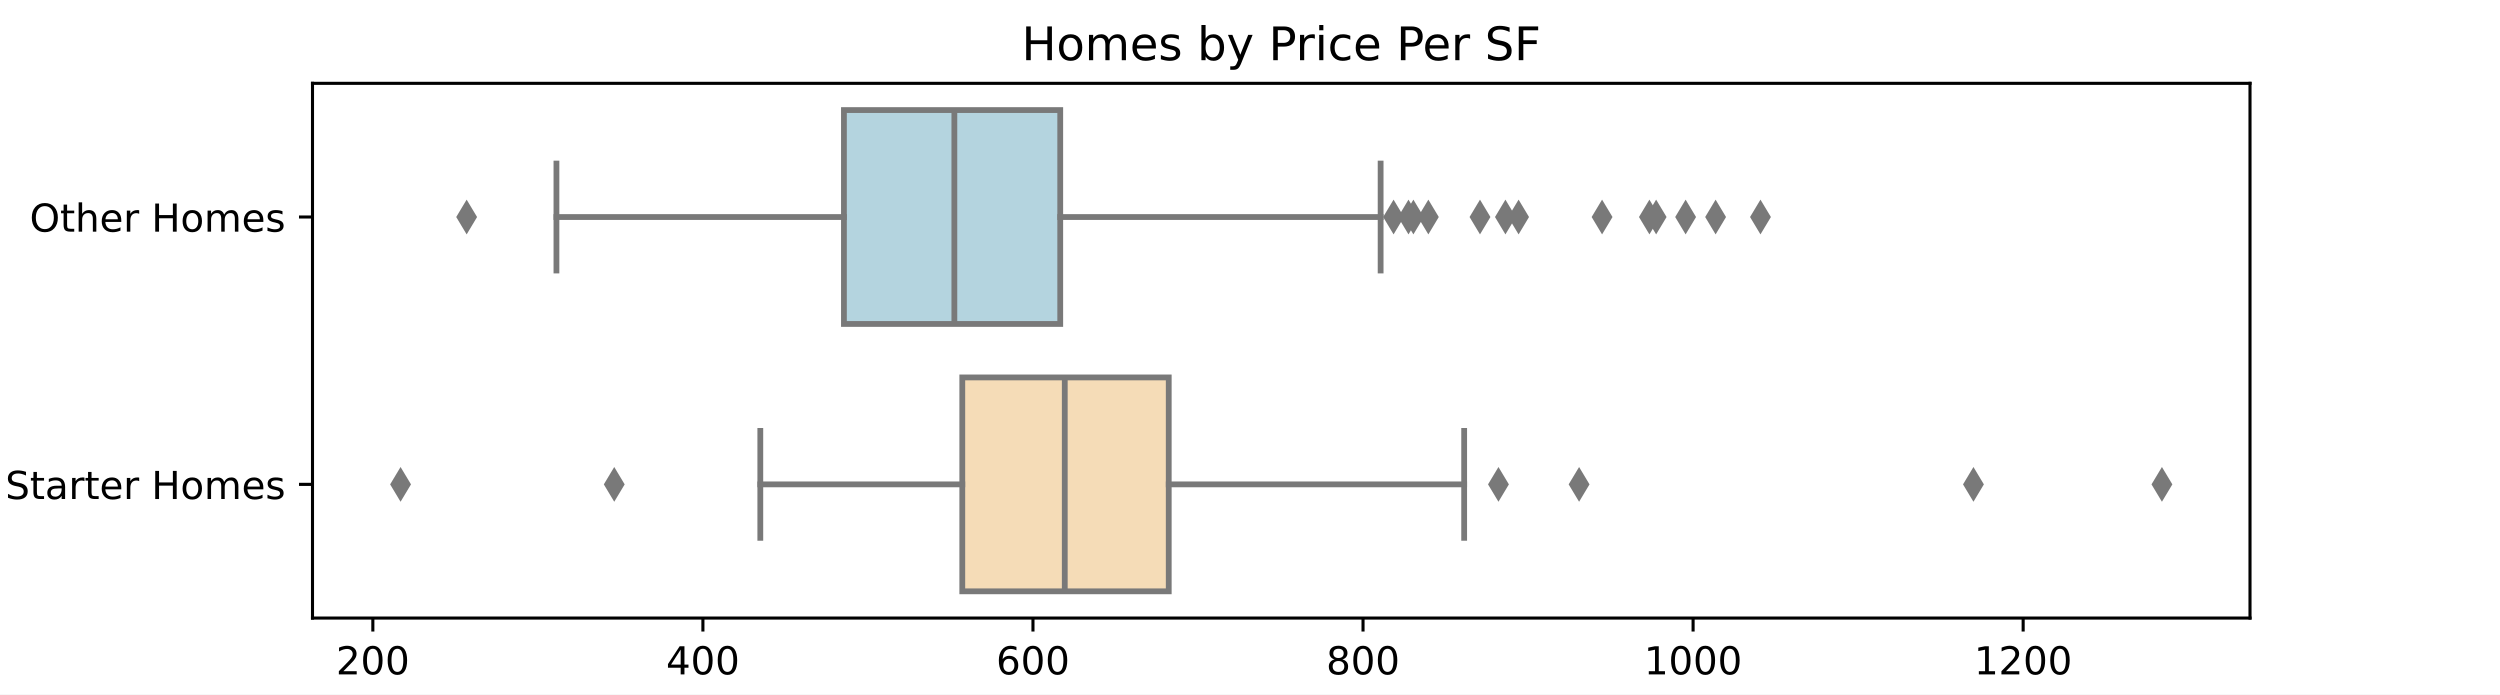
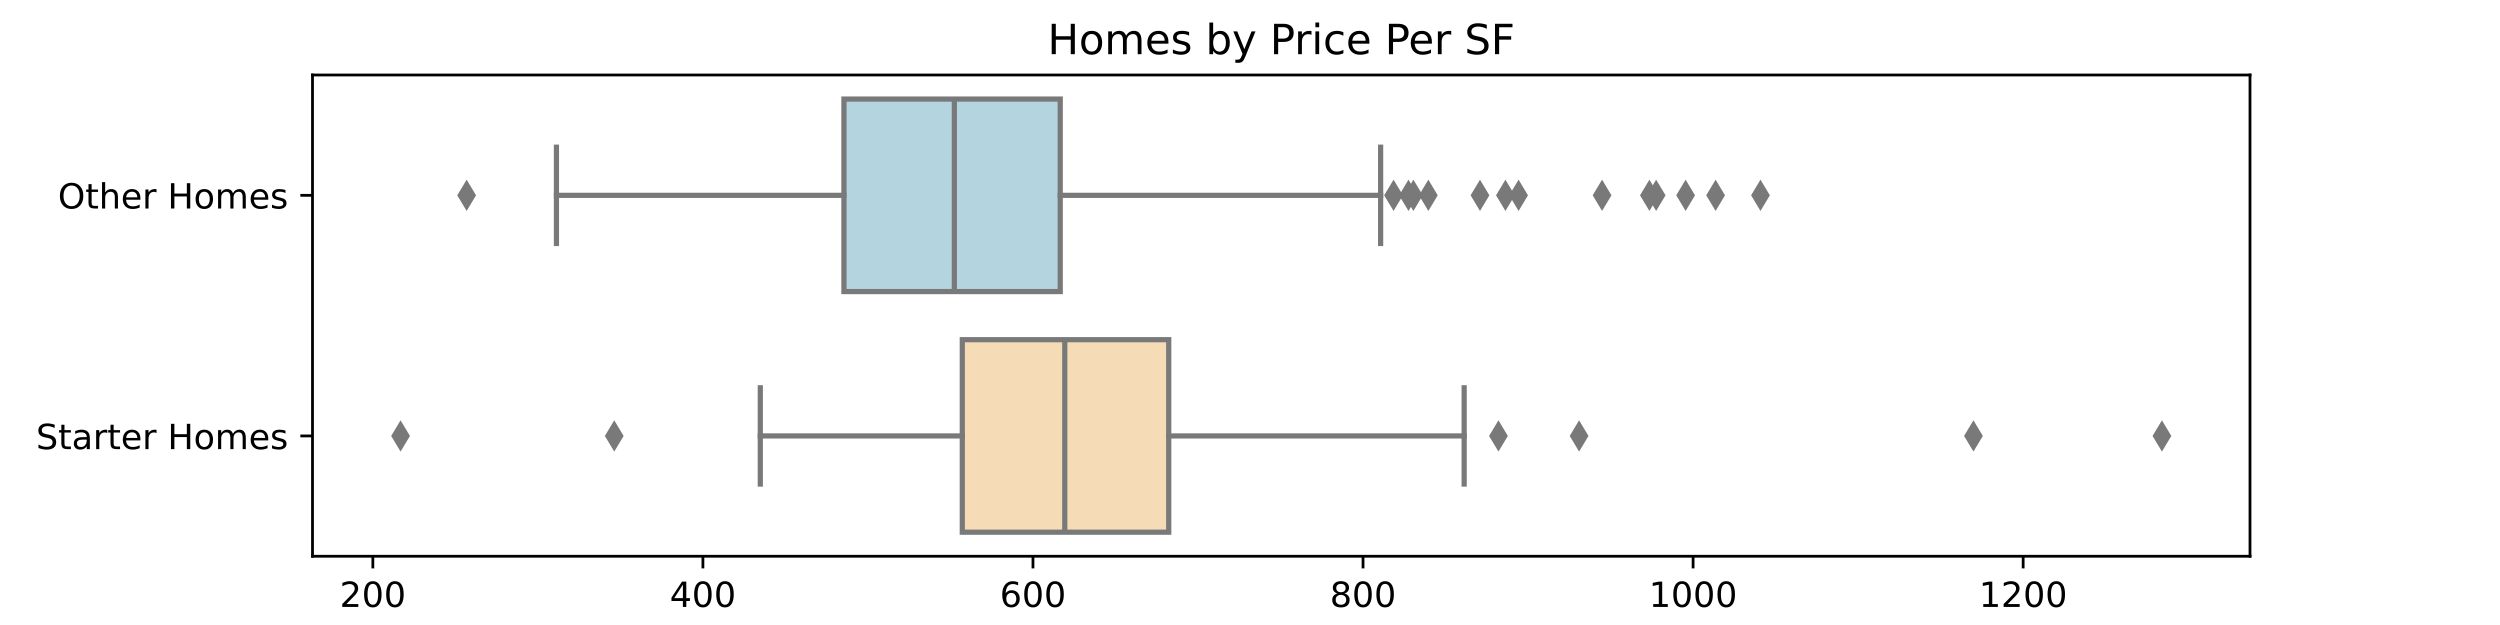
- <svg xmlns="http://www.w3.org/2000/svg" xmlns:xlink="http://www.w3.org/1999/xlink" width="648pt" height="180pt" viewBox="0 0 648 180" version="1.1">
+ <svg xmlns="http://www.w3.org/2000/svg" xmlns:xlink="http://www.w3.org/1999/xlink" width="720pt" height="180pt" viewBox="0 0 720 180" version="1.1">
  <defs>
    <style type="text/css">*{stroke-linejoin: round; stroke-linecap: butt}</style>
  </defs>
  <g id="figure_1">
    <g id="patch_1">
-       <path d="M 0 180  L 648 180  L 648 0  L 0 0  z " style="fill: #ffffff" />
+       <path d="M 0 180  L 720 180  L 720 0  L 0 0  z " style="fill: #ffffff" />
    </g>
    <g id="axes_1">
      <g id="patch_2">
-         <path d="M 81 160.2  L 583.2 160.2  L 583.2 21.6  L 81 21.6  z " style="fill: #ffffff" />
+         <path d="M 90 160.2  L 648 160.2  L 648 21.6  L 90 21.6  z " style="fill: #ffffff" />
      </g>
      <g id="patch_3">
-         <path d="M 218.748 28.53  L 218.748 83.97  L 274.813 83.97  L 274.813 28.53  L 218.748 28.53  z " clip-path="url(#p15306203d0)" style="fill: #b4d4df; stroke: #797979; stroke-width: 1.5; stroke-linejoin: miter" />
+         <path d="M 243.053 28.53  L 243.053 83.97  L 305.348 83.97  L 305.348 28.53  L 243.053 28.53  z " clip-path="url(#p12aed55598)" style="fill: #b4d4df; stroke: #797979; stroke-width: 1.5; stroke-linejoin: miter" />
      </g>
      <g id="patch_4">
-         <path d="M 249.424 97.83  L 249.424 153.27  L 302.937 153.27  L 302.937 97.83  L 249.424 97.83  z " clip-path="url(#p15306203d0)" style="fill: #f5dcb7; stroke: #797979; stroke-width: 1.5; stroke-linejoin: miter" />
+         <path d="M 277.138 97.83  L 277.138 153.27  L 336.597 153.27  L 336.597 97.83  L 277.138 97.83  z " clip-path="url(#p12aed55598)" style="fill: #f5dcb7; stroke: #797979; stroke-width: 1.5; stroke-linejoin: miter" />
      </g>
      <g id="matplotlib.axis_1">
        <g id="xtick_1">
          <g id="line2d_1">
            <defs>
-               <path id="m0b2a4ad06b" d="M 0 0  L 0 3.5  " style="stroke: #000000; stroke-width: 0.8" />
+               <path id="m9db58fe073" d="M 0 0  L 0 3.5  " style="stroke: #000000; stroke-width: 0.8" />
            </defs>
            <g>
-               <use xlink:href="#m0b2a4ad06b" x="96.641" y="160.2" style="stroke: #000000; stroke-width: 0.8" />
+               <use xlink:href="#m9db58fe073" x="107.379" y="160.2" style="stroke: #000000; stroke-width: 0.8" />
            </g>
          </g>
          <g id="text_1">
-             <g transform="translate(87.09713 174.7984) scale(0.1 -0.1)">
+             <g transform="translate(97.83501 174.7984) scale(0.1 -0.1)">
              <defs>
                <path id="DejaVuSans-32" d="M 1228 531  L 3431 531  L 3431 0  L 469 0  L 469 531  Q 828 903 1448 1529  Q 2069 2156 2228 2338  Q 2531 2678 2651 2914  Q 2772 3150 2772 3378  Q 2772 3750 2511 3984  Q 2250 4219 1831 4219  Q 1534 4219 1204 4116  Q 875 4013 500 3803  L 500 4441  Q 881 4594 1212 4672  Q 1544 4750 1819 4750  Q 2544 4750 2975 4387  Q 3406 4025 3406 3419  Q 3406 3131 3298 2873  Q 3191 2616 2906 2266  Q 2828 2175 2409 1742  Q 1991 1309 1228 531  z " transform="scale(0.015625)" />
                <path id="DejaVuSans-30" d="M 2034 4250  Q 1547 4250 1301 3770  Q 1056 3291 1056 2328  Q 1056 1369 1301 889  Q 1547 409 2034 409  Q 2525 409 2770 889  Q 3016 1369 3016 2328  Q 3016 3291 2770 3770  Q 2525 4250 2034 4250  z M 2034 4750  Q 2819 4750 3233 4129  Q 3647 3509 3647 2328  Q 3647 1150 3233 529  Q 2819 -91 2034 -91  Q 1250 -91 836 529  Q 422 1150 422 2328  Q 422 3509 836 4129  Q 1250 4750 2034 4750  z " transform="scale(0.015625)" />
              </defs>
              <use xlink:href="#DejaVuSans-32" />
              <use xlink:href="#DejaVuSans-30" x="63.623" />
              <use xlink:href="#DejaVuSans-30" x="127.246" />
            </g>
          </g>
        </g>
        <g id="xtick_2">
          <g id="line2d_2">
            <g>
-               <use xlink:href="#m0b2a4ad06b" x="182.193" y="160.2" style="stroke: #000000; stroke-width: 0.8" />
+               <use xlink:href="#m9db58fe073" x="202.437" y="160.2" style="stroke: #000000; stroke-width: 0.8" />
            </g>
          </g>
          <g id="text_2">
-             <g transform="translate(172.6494 174.7984) scale(0.1 -0.1)">
+             <g transform="translate(192.8931 174.7984) scale(0.1 -0.1)">
              <defs>
                <path id="DejaVuSans-34" d="M 2419 4116  L 825 1625  L 2419 1625  L 2419 4116  z M 2253 4666  L 3047 4666  L 3047 1625  L 3713 1625  L 3713 1100  L 3047 1100  L 3047 0  L 2419 0  L 2419 1100  L 313 1100  L 313 1709  L 2253 4666  z " transform="scale(0.015625)" />
              </defs>
              <use xlink:href="#DejaVuSans-34" />
              <use xlink:href="#DejaVuSans-30" x="63.623" />
              <use xlink:href="#DejaVuSans-30" x="127.246" />
            </g>
          </g>
        </g>
        <g id="xtick_3">
          <g id="line2d_3">
            <g>
-               <use xlink:href="#m0b2a4ad06b" x="267.745" y="160.2" style="stroke: #000000; stroke-width: 0.8" />
+               <use xlink:href="#m9db58fe073" x="297.495" y="160.2" style="stroke: #000000; stroke-width: 0.8" />
            </g>
          </g>
          <g id="text_3">
-             <g transform="translate(258.2017 174.7984) scale(0.1 -0.1)">
+             <g transform="translate(287.9512 174.7984) scale(0.1 -0.1)">
              <defs>
                <path id="DejaVuSans-36" d="M 2113 2584  Q 1688 2584 1439 2293  Q 1191 2003 1191 1497  Q 1191 994 1439 701  Q 1688 409 2113 409  Q 2538 409 2786 701  Q 3034 994 3034 1497  Q 3034 2003 2786 2293  Q 2538 2584 2113 2584  z M 3366 4563  L 3366 3988  Q 3128 4100 2886 4159  Q 2644 4219 2406 4219  Q 1781 4219 1451 3797  Q 1122 3375 1075 2522  Q 1259 2794 1537 2939  Q 1816 3084 2150 3084  Q 2853 3084 3261 2657  Q 3669 2231 3669 1497  Q 3669 778 3244 343  Q 2819 -91 2113 -91  Q 1303 -91 875 529  Q 447 1150 447 2328  Q 447 3434 972 4092  Q 1497 4750 2381 4750  Q 2619 4750 2861 4703  Q 3103 4656 3366 4563  z " transform="scale(0.015625)" />
              </defs>
              <use xlink:href="#DejaVuSans-36" />
              <use xlink:href="#DejaVuSans-30" x="63.623" />
              <use xlink:href="#DejaVuSans-30" x="127.246" />
            </g>
          </g>
        </g>
        <g id="xtick_4">
          <g id="line2d_4">
            <g>
-               <use xlink:href="#m0b2a4ad06b" x="353.298" y="160.2" style="stroke: #000000; stroke-width: 0.8" />
+               <use xlink:href="#m9db58fe073" x="392.553" y="160.2" style="stroke: #000000; stroke-width: 0.8" />
            </g>
          </g>
          <g id="text_4">
-             <g transform="translate(343.754 174.7984) scale(0.1 -0.1)">
+             <g transform="translate(383.0093 174.7984) scale(0.1 -0.1)">
              <defs>
                <path id="DejaVuSans-38" d="M 2034 2216  Q 1584 2216 1326 1975  Q 1069 1734 1069 1313  Q 1069 891 1326 650  Q 1584 409 2034 409  Q 2484 409 2743 651  Q 3003 894 3003 1313  Q 3003 1734 2745 1975  Q 2488 2216 2034 2216  z M 1403 2484  Q 997 2584 770 2862  Q 544 3141 544 3541  Q 544 4100 942 4425  Q 1341 4750 2034 4750  Q 2731 4750 3128 4425  Q 3525 4100 3525 3541  Q 3525 3141 3298 2862  Q 3072 2584 2669 2484  Q 3125 2378 3379 2068  Q 3634 1759 3634 1313  Q 3634 634 3220 271  Q 2806 -91 2034 -91  Q 1263 -91 848 271  Q 434 634 434 1313  Q 434 1759 690 2068  Q 947 2378 1403 2484  z M 1172 3481  Q 1172 3119 1398 2916  Q 1625 2713 2034 2713  Q 2441 2713 2670 2916  Q 2900 3119 2900 3481  Q 2900 3844 2670 4047  Q 2441 4250 2034 4250  Q 1625 4250 1398 4047  Q 1172 3844 1172 3481  z " transform="scale(0.015625)" />
              </defs>
              <use xlink:href="#DejaVuSans-38" />
              <use xlink:href="#DejaVuSans-30" x="63.623" />
              <use xlink:href="#DejaVuSans-30" x="127.246" />
            </g>
          </g>
        </g>
        <g id="xtick_5">
          <g id="line2d_5">
            <g>
-               <use xlink:href="#m0b2a4ad06b" x="438.85" y="160.2" style="stroke: #000000; stroke-width: 0.8" />
+               <use xlink:href="#m9db58fe073" x="487.611" y="160.2" style="stroke: #000000; stroke-width: 0.8" />
            </g>
          </g>
          <g id="text_5">
-             <g transform="translate(426.125 174.7984) scale(0.1 -0.1)">
+             <g transform="translate(474.8861 174.7984) scale(0.1 -0.1)">
              <defs>
                <path id="DejaVuSans-31" d="M 794 531  L 1825 531  L 1825 4091  L 703 3866  L 703 4441  L 1819 4666  L 2450 4666  L 2450 531  L 3481 531  L 3481 0  L 794 0  L 794 531  z " transform="scale(0.015625)" />
              </defs>
              <use xlink:href="#DejaVuSans-31" />
              <use xlink:href="#DejaVuSans-30" x="63.623" />
              <use xlink:href="#DejaVuSans-30" x="127.246" />
              <use xlink:href="#DejaVuSans-30" x="190.869" />
            </g>
          </g>
        </g>
        <g id="xtick_6">
          <g id="line2d_6">
            <g>
-               <use xlink:href="#m0b2a4ad06b" x="524.402" y="160.2" style="stroke: #000000; stroke-width: 0.8" />
+               <use xlink:href="#m9db58fe073" x="582.669" y="160.2" style="stroke: #000000; stroke-width: 0.8" />
            </g>
          </g>
          <g id="text_6">
-             <g transform="translate(511.6773 174.7984) scale(0.1 -0.1)">
+             <g transform="translate(569.9442 174.7984) scale(0.1 -0.1)">
              <use xlink:href="#DejaVuSans-31" />
              <use xlink:href="#DejaVuSans-32" x="63.623" />
              <use xlink:href="#DejaVuSans-30" x="127.246" />
              <use xlink:href="#DejaVuSans-30" x="190.869" />
            </g>
          </g>
        </g>
        <g id="text_7">
-           <g transform="translate(257.482 188.4766) scale(0.1 -0.1)">
+           <g transform="translate(294.382 188.4766) scale(0.1 -0.1)">
            <defs>
              <path id="DejaVuSans-50" d="M 1259 4147  L 1259 2394  L 2053 2394  Q 2494 2394 2734 2622  Q 2975 2850 2975 3272  Q 2975 3691 2734 3919  Q 2494 4147 2053 4147  L 1259 4147  z M 628 4666  L 2053 4666  Q 2838 4666 3239 4311  Q 3641 3956 3641 3272  Q 3641 2581 3239 2228  Q 2838 1875 2053 1875  L 1259 1875  L 1259 0  L 628 0  L 628 4666  z " transform="scale(0.015625)" />
              <path id="DejaVuSans-72" d="M 2631 2963  Q 2534 3019 2420 3045  Q 2306 3072 2169 3072  Q 1681 3072 1420 2755  Q 1159 2438 1159 1844  L 1159 0  L 581 0  L 581 3500  L 1159 3500  L 1159 2956  Q 1341 3275 1631 3429  Q 1922 3584 2338 3584  Q 2397 3584 2469 3576  Q 2541 3569 2628 3553  L 2631 2963  z " transform="scale(0.015625)" />
              <path id="DejaVuSans-69" d="M 603 3500  L 1178 3500  L 1178 0  L 603 0  L 603 3500  z M 603 4863  L 1178 4863  L 1178 4134  L 603 4134  L 603 4863  z " transform="scale(0.015625)" />
              <path id="DejaVuSans-63" d="M 3122 3366  L 3122 2828  Q 2878 2963 2633 3030  Q 2388 3097 2138 3097  Q 1578 3097 1268 2742  Q 959 2388 959 1747  Q 959 1106 1268 751  Q 1578 397 2138 397  Q 2388 397 2633 464  Q 2878 531 3122 666  L 3122 134  Q 2881 22 2623 -34  Q 2366 -91 2075 -91  Q 1284 -91 818 406  Q 353 903 353 1747  Q 353 2603 823 3093  Q 1294 3584 2113 3584  Q 2378 3584 2631 3529  Q 2884 3475 3122 3366  z " transform="scale(0.015625)" />
              <path id="DejaVuSans-65" d="M 3597 1894  L 3597 1613  L 953 1613  Q 991 1019 1311 708  Q 1631 397 2203 397  Q 2534 397 2845 478  Q 3156 559 3463 722  L 3463 178  Q 3153 47 2828 -22  Q 2503 -91 2169 -91  Q 1331 -91 842 396  Q 353 884 353 1716  Q 353 2575 817 3079  Q 1281 3584 2069 3584  Q 2775 3584 3186 3129  Q 3597 2675 3597 1894  z M 3022 2063  Q 3016 2534 2758 2815  Q 2500 3097 2075 3097  Q 1594 3097 1305 2825  Q 1016 2553 972 2059  L 3022 2063  z " transform="scale(0.015625)" />
              <path id="DejaVuSans-20" transform="scale(0.015625)" />
              <path id="DejaVuSans-53" d="M 3425 4513  L 3425 3897  Q 3066 4069 2747 4153  Q 2428 4238 2131 4238  Q 1616 4238 1336 4038  Q 1056 3838 1056 3469  Q 1056 3159 1242 3001  Q 1428 2844 1947 2747  L 2328 2669  Q 3034 2534 3370 2195  Q 3706 1856 3706 1288  Q 3706 609 3251 259  Q 2797 -91 1919 -91  Q 1588 -91 1214 -16  Q 841 59 441 206  L 441 856  Q 825 641 1194 531  Q 1563 422 1919 422  Q 2459 422 2753 634  Q 3047 847 3047 1241  Q 3047 1584 2836 1778  Q 2625 1972 2144 2069  L 1759 2144  Q 1053 2284 737 2584  Q 422 2884 422 3419  Q 422 4038 858 4394  Q 1294 4750 2059 4750  Q 2388 4750 2728 4690  Q 3069 4631 3425 4513  z " transform="scale(0.015625)" />
              <path id="DejaVuSans-71" d="M 947 1747  Q 947 1113 1208 752  Q 1469 391 1925 391  Q 2381 391 2643 752  Q 2906 1113 2906 1747  Q 2906 2381 2643 2742  Q 2381 3103 1925 3103  Q 1469 3103 1208 2742  Q 947 2381 947 1747  z M 2906 525  Q 2725 213 2448 61  Q 2172 -91 1784 -91  Q 1150 -91 751 415  Q 353 922 353 1747  Q 353 2572 751 3078  Q 1150 3584 1784 3584  Q 2172 3584 2448 3432  Q 2725 3281 2906 2969  L 2906 3500  L 3481 3500  L 3481 -1331  L 2906 -1331  L 2906 525  z " transform="scale(0.015625)" />
              <path id="DejaVuSans-75" d="M 544 1381  L 544 3500  L 1119 3500  L 1119 1403  Q 1119 906 1312 657  Q 1506 409 1894 409  Q 2359 409 2629 706  Q 2900 1003 2900 1516  L 2900 3500  L 3475 3500  L 3475 0  L 2900 0  L 2900 538  Q 2691 219 2414 64  Q 2138 -91 1772 -91  Q 1169 -91 856 284  Q 544 659 544 1381  z M 1991 3584  L 1991 3584  z " transform="scale(0.015625)" />
              <path id="DejaVuSans-61" d="M 2194 1759  Q 1497 1759 1228 1600  Q 959 1441 959 1056  Q 959 750 1161 570  Q 1363 391 1709 391  Q 2188 391 2477 730  Q 2766 1069 2766 1631  L 2766 1759  L 2194 1759  z M 3341 1997  L 3341 0  L 2766 0  L 2766 531  Q 2569 213 2275 61  Q 1981 -91 1556 -91  Q 1019 -91 701 211  Q 384 513 384 1019  Q 384 1609 779 1909  Q 1175 2209 1959 2209  L 2766 2209  L 2766 2266  Q 2766 2663 2505 2880  Q 2244 3097 1772 3097  Q 1472 3097 1187 3025  Q 903 2953 641 2809  L 641 3341  Q 956 3463 1253 3523  Q 1550 3584 1831 3584  Q 2591 3584 2966 3190  Q 3341 2797 3341 1997  z " transform="scale(0.015625)" />
              <path id="DejaVuSans-46" d="M 628 4666  L 3309 4666  L 3309 4134  L 1259 4134  L 1259 2759  L 3109 2759  L 3109 2228  L 1259 2228  L 1259 0  L 628 0  L 628 4666  z " transform="scale(0.015625)" />
              <path id="DejaVuSans-6f" d="M 1959 3097  Q 1497 3097 1228 2736  Q 959 2375 959 1747  Q 959 1119 1226 758  Q 1494 397 1959 397  Q 2419 397 2687 759  Q 2956 1122 2956 1747  Q 2956 2369 2687 2733  Q 2419 3097 1959 3097  z M 1959 3584  Q 2709 3584 3137 3096  Q 3566 2609 3566 1747  Q 3566 888 3137 398  Q 2709 -91 1959 -91  Q 1206 -91 779 398  Q 353 888 353 1747  Q 353 2609 779 3096  Q 1206 3584 1959 3584  z " transform="scale(0.015625)" />
              <path id="DejaVuSans-74" d="M 1172 4494  L 1172 3500  L 2356 3500  L 2356 3053  L 1172 3053  L 1172 1153  Q 1172 725 1289 603  Q 1406 481 1766 481  L 2356 481  L 2356 0  L 1766 0  Q 1100 0 847 248  Q 594 497 594 1153  L 594 3053  L 172 3053  L 172 3500  L 594 3500  L 594 4494  L 1172 4494  z " transform="scale(0.015625)" />
              <path id="DejaVuSans-28" d="M 1984 4856  Q 1566 4138 1362 3434  Q 1159 2731 1159 2009  Q 1159 1288 1364 580  Q 1569 -128 1984 -844  L 1484 -844  Q 1016 -109 783 600  Q 550 1309 550 2009  Q 550 2706 781 3412  Q 1013 4119 1484 4856  L 1984 4856  z " transform="scale(0.015625)" />
              <path id="DejaVuSans-44" d="M 1259 4147  L 1259 519  L 2022 519  Q 2988 519 3436 956  Q 3884 1394 3884 2338  Q 3884 3275 3436 3711  Q 2988 4147 2022 4147  L 1259 4147  z M 628 4666  L 1925 4666  Q 3281 4666 3915 4102  Q 4550 3538 4550 2338  Q 4550 1131 3912 565  Q 3275 0 1925 0  L 628 0  L 628 4666  z " transform="scale(0.015625)" />
              <path id="DejaVuSans-6c" d="M 603 4863  L 1178 4863  L 1178 0  L 603 0  L 603 4863  z " transform="scale(0.015625)" />
              <path id="DejaVuSans-73" d="M 2834 3397  L 2834 2853  Q 2591 2978 2328 3040  Q 2066 3103 1784 3103  Q 1356 3103 1142 2972  Q 928 2841 928 2578  Q 928 2378 1081 2264  Q 1234 2150 1697 2047  L 1894 2003  Q 2506 1872 2764 1633  Q 3022 1394 3022 966  Q 3022 478 2636 193  Q 2250 -91 1575 -91  Q 1294 -91 989 -36  Q 684 19 347 128  L 347 722  Q 666 556 975 473  Q 1284 391 1588 391  Q 1994 391 2212 530  Q 2431 669 2431 922  Q 2431 1156 2273 1281  Q 2116 1406 1581 1522  L 1381 1569  Q 847 1681 609 1914  Q 372 2147 372 2553  Q 372 3047 722 3315  Q 1072 3584 1716 3584  Q 2034 3584 2315 3537  Q 2597 3491 2834 3397  z " transform="scale(0.015625)" />
              <path id="DejaVuSans-29" d="M 513 4856  L 1013 4856  Q 1481 4119 1714 3412  Q 1947 2706 1947 2009  Q 1947 1309 1714 600  Q 1481 -109 1013 -844  L 513 -844  Q 928 -128 1133 580  Q 1338 1288 1338 2009  Q 1338 2731 1133 3434  Q 928 4138 513 4856  z " transform="scale(0.015625)" />
            </defs>
            <use xlink:href="#DejaVuSans-50" />
            <use xlink:href="#DejaVuSans-72" x="58.553" />
            <use xlink:href="#DejaVuSans-69" x="99.666" />
            <use xlink:href="#DejaVuSans-63" x="127.449" />
            <use xlink:href="#DejaVuSans-65" x="182.43" />
            <use xlink:href="#DejaVuSans-20" x="243.953" />
            <use xlink:href="#DejaVuSans-50" x="275.74" />
            <use xlink:href="#DejaVuSans-65" x="332.418" />
            <use xlink:href="#DejaVuSans-72" x="393.941" />
            <use xlink:href="#DejaVuSans-20" x="435.055" />
            <use xlink:href="#DejaVuSans-53" x="466.842" />
            <use xlink:href="#DejaVuSans-71" x="530.318" />
            <use xlink:href="#DejaVuSans-75" x="593.795" />
            <use xlink:href="#DejaVuSans-61" x="657.174" />
            <use xlink:href="#DejaVuSans-72" x="718.453" />
            <use xlink:href="#DejaVuSans-65" x="757.316" />
            <use xlink:href="#DejaVuSans-20" x="818.84" />
            <use xlink:href="#DejaVuSans-46" x="850.627" />
            <use xlink:href="#DejaVuSans-6f" x="904.521" />
            <use xlink:href="#DejaVuSans-6f" x="965.703" />
            <use xlink:href="#DejaVuSans-74" x="1026.885" />
            <use xlink:href="#DejaVuSans-28" x="1066.094" />
            <use xlink:href="#DejaVuSans-44" x="1105.107" />
            <use xlink:href="#DejaVuSans-6f" x="1182.109" />
            <use xlink:href="#DejaVuSans-6c" x="1243.291" />
            <use xlink:href="#DejaVuSans-6c" x="1271.074" />
            <use xlink:href="#DejaVuSans-61" x="1298.857" />
            <use xlink:href="#DejaVuSans-72" x="1360.137" />
            <use xlink:href="#DejaVuSans-73" x="1401.25" />
            <use xlink:href="#DejaVuSans-29" x="1453.35" />
          </g>
        </g>
      </g>
      <g id="matplotlib.axis_2">
        <g id="ytick_1">
          <g id="line2d_7">
            <defs>
-               <path id="m2bbca94fee" d="M 0 0  L -3.5 0  " style="stroke: #000000; stroke-width: 0.8" />
+               <path id="m103ab25c2d" d="M 0 0  L -3.5 0  " style="stroke: #000000; stroke-width: 0.8" />
            </defs>
            <g>
-               <use xlink:href="#m2bbca94fee" x="81" y="56.25" style="stroke: #000000; stroke-width: 0.8" />
+               <use xlink:href="#m103ab25c2d" x="90" y="56.25" style="stroke: #000000; stroke-width: 0.8" />
            </g>
          </g>
          <g id="text_8">
-             <g transform="translate(7.685937 60.04922) scale(0.1 -0.1)">
+             <g transform="translate(16.68594 60.04922) scale(0.1 -0.1)">
              <defs>
                <path id="DejaVuSans-4f" d="M 2522 4238  Q 1834 4238 1429 3725  Q 1025 3213 1025 2328  Q 1025 1447 1429 934  Q 1834 422 2522 422  Q 3209 422 3611 934  Q 4013 1447 4013 2328  Q 4013 3213 3611 3725  Q 3209 4238 2522 4238  z M 2522 4750  Q 3503 4750 4090 4092  Q 4678 3434 4678 2328  Q 4678 1225 4090 567  Q 3503 -91 2522 -91  Q 1538 -91 948 565  Q 359 1222 359 2328  Q 359 3434 948 4092  Q 1538 4750 2522 4750  z " transform="scale(0.015625)" />
                <path id="DejaVuSans-68" d="M 3513 2113  L 3513 0  L 2938 0  L 2938 2094  Q 2938 2591 2744 2837  Q 2550 3084 2163 3084  Q 1697 3084 1428 2787  Q 1159 2491 1159 1978  L 1159 0  L 581 0  L 581 4863  L 1159 4863  L 1159 2956  Q 1366 3272 1645 3428  Q 1925 3584 2291 3584  Q 2894 3584 3203 3211  Q 3513 2838 3513 2113  z " transform="scale(0.015625)" />
                <path id="DejaVuSans-48" d="M 628 4666  L 1259 4666  L 1259 2753  L 3553 2753  L 3553 4666  L 4184 4666  L 4184 0  L 3553 0  L 3553 2222  L 1259 2222  L 1259 0  L 628 0  L 628 4666  z " transform="scale(0.015625)" />
                <path id="DejaVuSans-6d" d="M 3328 2828  Q 3544 3216 3844 3400  Q 4144 3584 4550 3584  Q 5097 3584 5394 3201  Q 5691 2819 5691 2113  L 5691 0  L 5113 0  L 5113 2094  Q 5113 2597 4934 2840  Q 4756 3084 4391 3084  Q 3944 3084 3684 2787  Q 3425 2491 3425 1978  L 3425 0  L 2847 0  L 2847 2094  Q 2847 2600 2669 2842  Q 2491 3084 2119 3084  Q 1678 3084 1418 2786  Q 1159 2488 1159 1978  L 1159 0  L 581 0  L 581 3500  L 1159 3500  L 1159 2956  Q 1356 3278 1631 3431  Q 1906 3584 2284 3584  Q 2666 3584 2933 3390  Q 3200 3197 3328 2828  z " transform="scale(0.015625)" />
              </defs>
              <use xlink:href="#DejaVuSans-4f" />
              <use xlink:href="#DejaVuSans-74" x="78.711" />
              <use xlink:href="#DejaVuSans-68" x="117.92" />
              <use xlink:href="#DejaVuSans-65" x="181.299" />
              <use xlink:href="#DejaVuSans-72" x="242.822" />
              <use xlink:href="#DejaVuSans-20" x="283.936" />
              <use xlink:href="#DejaVuSans-48" x="315.723" />
              <use xlink:href="#DejaVuSans-6f" x="390.918" />
              <use xlink:href="#DejaVuSans-6d" x="452.1" />
              <use xlink:href="#DejaVuSans-65" x="549.512" />
              <use xlink:href="#DejaVuSans-73" x="611.035" />
            </g>
          </g>
        </g>
        <g id="ytick_2">
          <g id="line2d_8">
            <g>
-               <use xlink:href="#m2bbca94fee" x="81" y="125.55" style="stroke: #000000; stroke-width: 0.8" />
+               <use xlink:href="#m103ab25c2d" x="90" y="125.55" style="stroke: #000000; stroke-width: 0.8" />
            </g>
          </g>
          <g id="text_9">
-             <g transform="translate(1.3875 129.3492) scale(0.1 -0.1)">
+             <g transform="translate(10.3875 129.3492) scale(0.1 -0.1)">
              <use xlink:href="#DejaVuSans-53" />
              <use xlink:href="#DejaVuSans-74" x="63.477" />
              <use xlink:href="#DejaVuSans-61" x="102.686" />
              <use xlink:href="#DejaVuSans-72" x="163.965" />
              <use xlink:href="#DejaVuSans-74" x="205.078" />
              <use xlink:href="#DejaVuSans-65" x="244.287" />
              <use xlink:href="#DejaVuSans-72" x="305.811" />
              <use xlink:href="#DejaVuSans-20" x="346.924" />
              <use xlink:href="#DejaVuSans-48" x="378.711" />
              <use xlink:href="#DejaVuSans-6f" x="453.906" />
              <use xlink:href="#DejaVuSans-6d" x="515.088" />
              <use xlink:href="#DejaVuSans-65" x="612.5" />
              <use xlink:href="#DejaVuSans-73" x="674.023" />
            </g>
          </g>
        </g>
      </g>
      <g id="line2d_9">
-         <path d="M 218.748 56.25  L 144.229 56.25  " clip-path="url(#p15306203d0)" style="fill: none; stroke: #797979; stroke-width: 1.5; stroke-linecap: square" />
+         <path d="M 243.053 56.25  L 160.255 56.25  " clip-path="url(#p12aed55598)" style="fill: none; stroke: #797979; stroke-width: 1.5; stroke-linecap: square" />
      </g>
      <g id="line2d_10">
-         <path d="M 274.813 56.25  L 357.858 56.25  " clip-path="url(#p15306203d0)" style="fill: none; stroke: #797979; stroke-width: 1.5; stroke-linecap: square" />
+         <path d="M 305.348 56.25  L 397.62 56.25  " clip-path="url(#p12aed55598)" style="fill: none; stroke: #797979; stroke-width: 1.5; stroke-linecap: square" />
      </g>
      <g id="line2d_11">
-         <path d="M 144.229 42.39  L 144.229 70.11  " clip-path="url(#p15306203d0)" style="fill: none; stroke: #797979; stroke-width: 1.5; stroke-linecap: square" />
+         <path d="M 160.255 42.39  L 160.255 70.11  " clip-path="url(#p12aed55598)" style="fill: none; stroke: #797979; stroke-width: 1.5; stroke-linecap: square" />
      </g>
      <g id="line2d_12">
-         <path d="M 357.858 42.39  L 357.858 70.11  " clip-path="url(#p15306203d0)" style="fill: none; stroke: #797979; stroke-width: 1.5; stroke-linecap: square" />
+         <path d="M 397.62 42.39  L 397.62 70.11  " clip-path="url(#p12aed55598)" style="fill: none; stroke: #797979; stroke-width: 1.5; stroke-linecap: square" />
      </g>
      <g id="line2d_13">
        <defs>
-           <path id="m9fe12489a2" d="M -0 3.536  L 2.121 0  L -0 -3.536  L -2.121 -0  z " style="stroke: #797979; stroke-linejoin: miter" />
+           <path id="m7ca1ab4091" d="M -0 3.536  L 2.121 0  L -0 -3.536  L -2.121 -0  z " style="stroke: #797979; stroke-linejoin: miter" />
        </defs>
-         <g clip-path="url(#p15306203d0)">
-           <use xlink:href="#m9fe12489a2" x="120.955" y="56.25" style="fill: #797979; stroke: #797979; stroke-linejoin: miter" />
-           <use xlink:href="#m9fe12489a2" x="383.613" y="56.25" style="fill: #797979; stroke: #797979; stroke-linejoin: miter" />
-           <use xlink:href="#m9fe12489a2" x="366.353" y="56.25" style="fill: #797979; stroke: #797979; stroke-linejoin: miter" />
-           <use xlink:href="#m9fe12489a2" x="427.527" y="56.25" style="fill: #797979; stroke: #797979; stroke-linejoin: miter" />
-           <use xlink:href="#m9fe12489a2" x="370.229" y="56.25" style="fill: #797979; stroke: #797979; stroke-linejoin: miter" />
-           <use xlink:href="#m9fe12489a2" x="456.315" y="56.25" style="fill: #797979; stroke: #797979; stroke-linejoin: miter" />
-           <use xlink:href="#m9fe12489a2" x="415.259" y="56.25" style="fill: #797979; stroke: #797979; stroke-linejoin: miter" />
-           <use xlink:href="#m9fe12489a2" x="429.272" y="56.25" style="fill: #797979; stroke: #797979; stroke-linejoin: miter" />
-           <use xlink:href="#m9fe12489a2" x="365.078" y="56.25" style="fill: #797979; stroke: #797979; stroke-linejoin: miter" />
-           <use xlink:href="#m9fe12489a2" x="444.685" y="56.25" style="fill: #797979; stroke: #797979; stroke-linejoin: miter" />
-           <use xlink:href="#m9fe12489a2" x="361.211" y="56.25" style="fill: #797979; stroke: #797979; stroke-linejoin: miter" />
-           <use xlink:href="#m9fe12489a2" x="393.619" y="56.25" style="fill: #797979; stroke: #797979; stroke-linejoin: miter" />
-           <use xlink:href="#m9fe12489a2" x="390.205" y="56.25" style="fill: #797979; stroke: #797979; stroke-linejoin: miter" />
-           <use xlink:href="#m9fe12489a2" x="436.912" y="56.25" style="fill: #797979; stroke: #797979; stroke-linejoin: miter" />
+         <g clip-path="url(#p12aed55598)">
+           <use xlink:href="#m7ca1ab4091" x="134.394" y="56.25" style="fill: #797979; stroke: #797979; stroke-linejoin: miter" />
+           <use xlink:href="#m7ca1ab4091" x="426.237" y="56.25" style="fill: #797979; stroke: #797979; stroke-linejoin: miter" />
+           <use xlink:href="#m7ca1ab4091" x="407.059" y="56.25" style="fill: #797979; stroke: #797979; stroke-linejoin: miter" />
+           <use xlink:href="#m7ca1ab4091" x="475.03" y="56.25" style="fill: #797979; stroke: #797979; stroke-linejoin: miter" />
+           <use xlink:href="#m7ca1ab4091" x="411.365" y="56.25" style="fill: #797979; stroke: #797979; stroke-linejoin: miter" />
+           <use xlink:href="#m7ca1ab4091" x="507.017" y="56.25" style="fill: #797979; stroke: #797979; stroke-linejoin: miter" />
+           <use xlink:href="#m7ca1ab4091" x="461.399" y="56.25" style="fill: #797979; stroke: #797979; stroke-linejoin: miter" />
+           <use xlink:href="#m7ca1ab4091" x="476.969" y="56.25" style="fill: #797979; stroke: #797979; stroke-linejoin: miter" />
+           <use xlink:href="#m7ca1ab4091" x="405.643" y="56.25" style="fill: #797979; stroke: #797979; stroke-linejoin: miter" />
+           <use xlink:href="#m7ca1ab4091" x="494.094" y="56.25" style="fill: #797979; stroke: #797979; stroke-linejoin: miter" />
+           <use xlink:href="#m7ca1ab4091" x="401.346" y="56.25" style="fill: #797979; stroke: #797979; stroke-linejoin: miter" />
+           <use xlink:href="#m7ca1ab4091" x="437.354" y="56.25" style="fill: #797979; stroke: #797979; stroke-linejoin: miter" />
+           <use xlink:href="#m7ca1ab4091" x="433.561" y="56.25" style="fill: #797979; stroke: #797979; stroke-linejoin: miter" />
+           <use xlink:href="#m7ca1ab4091" x="485.458" y="56.25" style="fill: #797979; stroke: #797979; stroke-linejoin: miter" />
        </g>
      </g>
      <g id="line2d_14">
-         <path d="M 249.424 125.55  L 197.071 125.55  " clip-path="url(#p15306203d0)" style="fill: none; stroke: #797979; stroke-width: 1.5; stroke-linecap: square" />
+         <path d="M 277.138 125.55  L 218.967 125.55  " clip-path="url(#p12aed55598)" style="fill: none; stroke: #797979; stroke-width: 1.5; stroke-linecap: square" />
      </g>
      <g id="line2d_15">
-         <path d="M 302.937 125.55  L 379.511 125.55  " clip-path="url(#p15306203d0)" style="fill: none; stroke: #797979; stroke-width: 1.5; stroke-linecap: square" />
+         <path d="M 336.597 125.55  L 421.679 125.55  " clip-path="url(#p12aed55598)" style="fill: none; stroke: #797979; stroke-width: 1.5; stroke-linecap: square" />
      </g>
      <g id="line2d_16">
-         <path d="M 197.071 111.69  L 197.071 139.41  " clip-path="url(#p15306203d0)" style="fill: none; stroke: #797979; stroke-width: 1.5; stroke-linecap: square" />
+         <path d="M 218.967 111.69  L 218.967 139.41  " clip-path="url(#p12aed55598)" style="fill: none; stroke: #797979; stroke-width: 1.5; stroke-linecap: square" />
      </g>
      <g id="line2d_17">
-         <path d="M 379.511 111.69  L 379.511 139.41  " clip-path="url(#p15306203d0)" style="fill: none; stroke: #797979; stroke-width: 1.5; stroke-linecap: square" />
+         <path d="M 421.679 111.69  L 421.679 139.41  " clip-path="url(#p12aed55598)" style="fill: none; stroke: #797979; stroke-width: 1.5; stroke-linecap: square" />
      </g>
      <g id="line2d_18">
-         <g clip-path="url(#p15306203d0)">
-           <use xlink:href="#m9fe12489a2" x="103.827" y="125.55" style="fill: #797979; stroke: #797979; stroke-linejoin: miter" />
-           <use xlink:href="#m9fe12489a2" x="159.214" y="125.55" style="fill: #797979; stroke: #797979; stroke-linejoin: miter" />
-           <use xlink:href="#m9fe12489a2" x="560.373" y="125.55" style="fill: #797979; stroke: #797979; stroke-linejoin: miter" />
-           <use xlink:href="#m9fe12489a2" x="388.4" y="125.55" style="fill: #797979; stroke: #797979; stroke-linejoin: miter" />
-           <use xlink:href="#m9fe12489a2" x="409.3" y="125.55" style="fill: #797979; stroke: #797979; stroke-linejoin: miter" />
-           <use xlink:href="#m9fe12489a2" x="511.518" y="125.55" style="fill: #797979; stroke: #797979; stroke-linejoin: miter" />
+         <g clip-path="url(#p12aed55598)">
+           <use xlink:href="#m7ca1ab4091" x="115.364" y="125.55" style="fill: #797979; stroke: #797979; stroke-linejoin: miter" />
+           <use xlink:href="#m7ca1ab4091" x="176.904" y="125.55" style="fill: #797979; stroke: #797979; stroke-linejoin: miter" />
+           <use xlink:href="#m7ca1ab4091" x="622.636" y="125.55" style="fill: #797979; stroke: #797979; stroke-linejoin: miter" />
+           <use xlink:href="#m7ca1ab4091" x="431.555" y="125.55" style="fill: #797979; stroke: #797979; stroke-linejoin: miter" />
+           <use xlink:href="#m7ca1ab4091" x="454.778" y="125.55" style="fill: #797979; stroke: #797979; stroke-linejoin: miter" />
+           <use xlink:href="#m7ca1ab4091" x="568.353" y="125.55" style="fill: #797979; stroke: #797979; stroke-linejoin: miter" />
        </g>
      </g>
      <g id="line2d_19">
-         <path d="M 247.369 28.53  L 247.369 83.97  " clip-path="url(#p15306203d0)" style="fill: none; stroke: #797979; stroke-width: 1.5" />
+         <path d="M 274.854 28.53  L 274.854 83.97  " clip-path="url(#p12aed55598)" style="fill: none; stroke: #797979; stroke-width: 1.5" />
      </g>
      <g id="line2d_20">
-         <path d="M 275.988 97.83  L 275.988 153.27  " clip-path="url(#p15306203d0)" style="fill: none; stroke: #797979; stroke-width: 1.5" />
+         <path d="M 306.654 97.83  L 306.654 153.27  " clip-path="url(#p12aed55598)" style="fill: none; stroke: #797979; stroke-width: 1.5" />
      </g>
      <g id="patch_5">
-         <path d="M 81 160.2  L 81 21.6  " style="fill: none; stroke: #000000; stroke-width: 0.8; stroke-linejoin: miter; stroke-linecap: square" />
+         <path d="M 90 160.2  L 90 21.6  " style="fill: none; stroke: #000000; stroke-width: 0.8; stroke-linejoin: miter; stroke-linecap: square" />
      </g>
      <g id="patch_6">
-         <path d="M 583.2 160.2  L 583.2 21.6  " style="fill: none; stroke: #000000; stroke-width: 0.8; stroke-linejoin: miter; stroke-linecap: square" />
+         <path d="M 648 160.2  L 648 21.6  " style="fill: none; stroke: #000000; stroke-width: 0.8; stroke-linejoin: miter; stroke-linecap: square" />
      </g>
      <g id="patch_7">
-         <path d="M 81 160.2  L 583.2 160.2  " style="fill: none; stroke: #000000; stroke-width: 0.8; stroke-linejoin: miter; stroke-linecap: square" />
+         <path d="M 90 160.2  L 648 160.2  " style="fill: none; stroke: #000000; stroke-width: 0.8; stroke-linejoin: miter; stroke-linecap: square" />
      </g>
      <g id="patch_8">
-         <path d="M 81 21.6  L 583.2 21.6  " style="fill: none; stroke: #000000; stroke-width: 0.8; stroke-linejoin: miter; stroke-linecap: square" />
+         <path d="M 90 21.6  L 648 21.6  " style="fill: none; stroke: #000000; stroke-width: 0.8; stroke-linejoin: miter; stroke-linecap: square" />
      </g>
      <g id="text_10">
-         <g transform="translate(264.8109 15.6) scale(0.12 -0.12)">
+         <g transform="translate(301.7109 15.6) scale(0.12 -0.12)">
          <defs>
            <path id="DejaVuSans-62" d="M 3116 1747  Q 3116 2381 2855 2742  Q 2594 3103 2138 3103  Q 1681 3103 1420 2742  Q 1159 2381 1159 1747  Q 1159 1113 1420 752  Q 1681 391 2138 391  Q 2594 391 2855 752  Q 3116 1113 3116 1747  z M 1159 2969  Q 1341 3281 1617 3432  Q 1894 3584 2278 3584  Q 2916 3584 3314 3078  Q 3713 2572 3713 1747  Q 3713 922 3314 415  Q 2916 -91 2278 -91  Q 1894 -91 1617 61  Q 1341 213 1159 525  L 1159 0  L 581 0  L 581 4863  L 1159 4863  L 1159 2969  z " transform="scale(0.015625)" />
            <path id="DejaVuSans-79" d="M 2059 -325  Q 1816 -950 1584 -1140  Q 1353 -1331 966 -1331  L 506 -1331  L 506 -850  L 844 -850  Q 1081 -850 1212 -737  Q 1344 -625 1503 -206  L 1606 56  L 191 3500  L 800 3500  L 1894 763  L 2988 3500  L 3597 3500  L 2059 -325  z " transform="scale(0.015625)" />
          </defs>
          <use xlink:href="#DejaVuSans-48" />
          <use xlink:href="#DejaVuSans-6f" x="75.195" />
          <use xlink:href="#DejaVuSans-6d" x="136.377" />
          <use xlink:href="#DejaVuSans-65" x="233.789" />
          <use xlink:href="#DejaVuSans-73" x="295.312" />
          <use xlink:href="#DejaVuSans-20" x="347.412" />
          <use xlink:href="#DejaVuSans-62" x="379.199" />
          <use xlink:href="#DejaVuSans-79" x="442.676" />
          <use xlink:href="#DejaVuSans-20" x="501.855" />
          <use xlink:href="#DejaVuSans-50" x="533.643" />
          <use xlink:href="#DejaVuSans-72" x="592.195" />
          <use xlink:href="#DejaVuSans-69" x="633.309" />
          <use xlink:href="#DejaVuSans-63" x="661.092" />
          <use xlink:href="#DejaVuSans-65" x="716.072" />
          <use xlink:href="#DejaVuSans-20" x="777.596" />
          <use xlink:href="#DejaVuSans-50" x="809.383" />
          <use xlink:href="#DejaVuSans-65" x="866.061" />
          <use xlink:href="#DejaVuSans-72" x="927.584" />
          <use xlink:href="#DejaVuSans-20" x="968.697" />
          <use xlink:href="#DejaVuSans-53" x="1000.484" />
          <use xlink:href="#DejaVuSans-46" x="1063.961" />
        </g>
      </g>
    </g>
  </g>
  <defs>
-     <clipPath id="p15306203d0">
-       <rect x="81" y="21.6" width="502.2" height="138.6" />
+     <clipPath id="p12aed55598">
+       <rect x="90" y="21.6" width="558" height="138.6" />
    </clipPath>
  </defs>
</svg>
